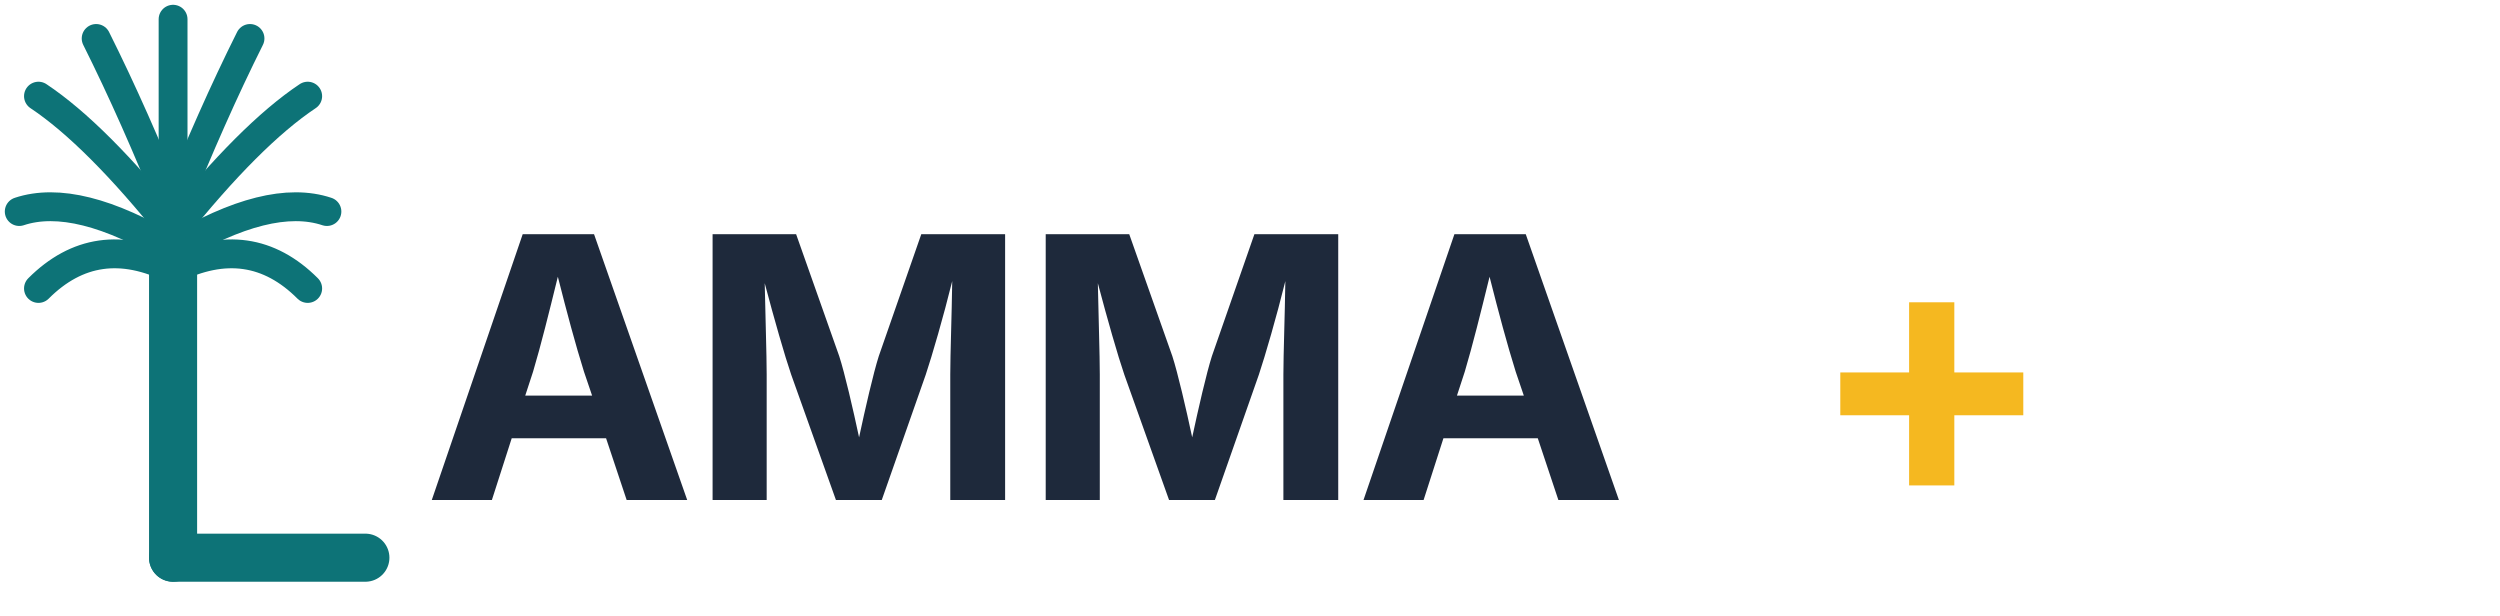
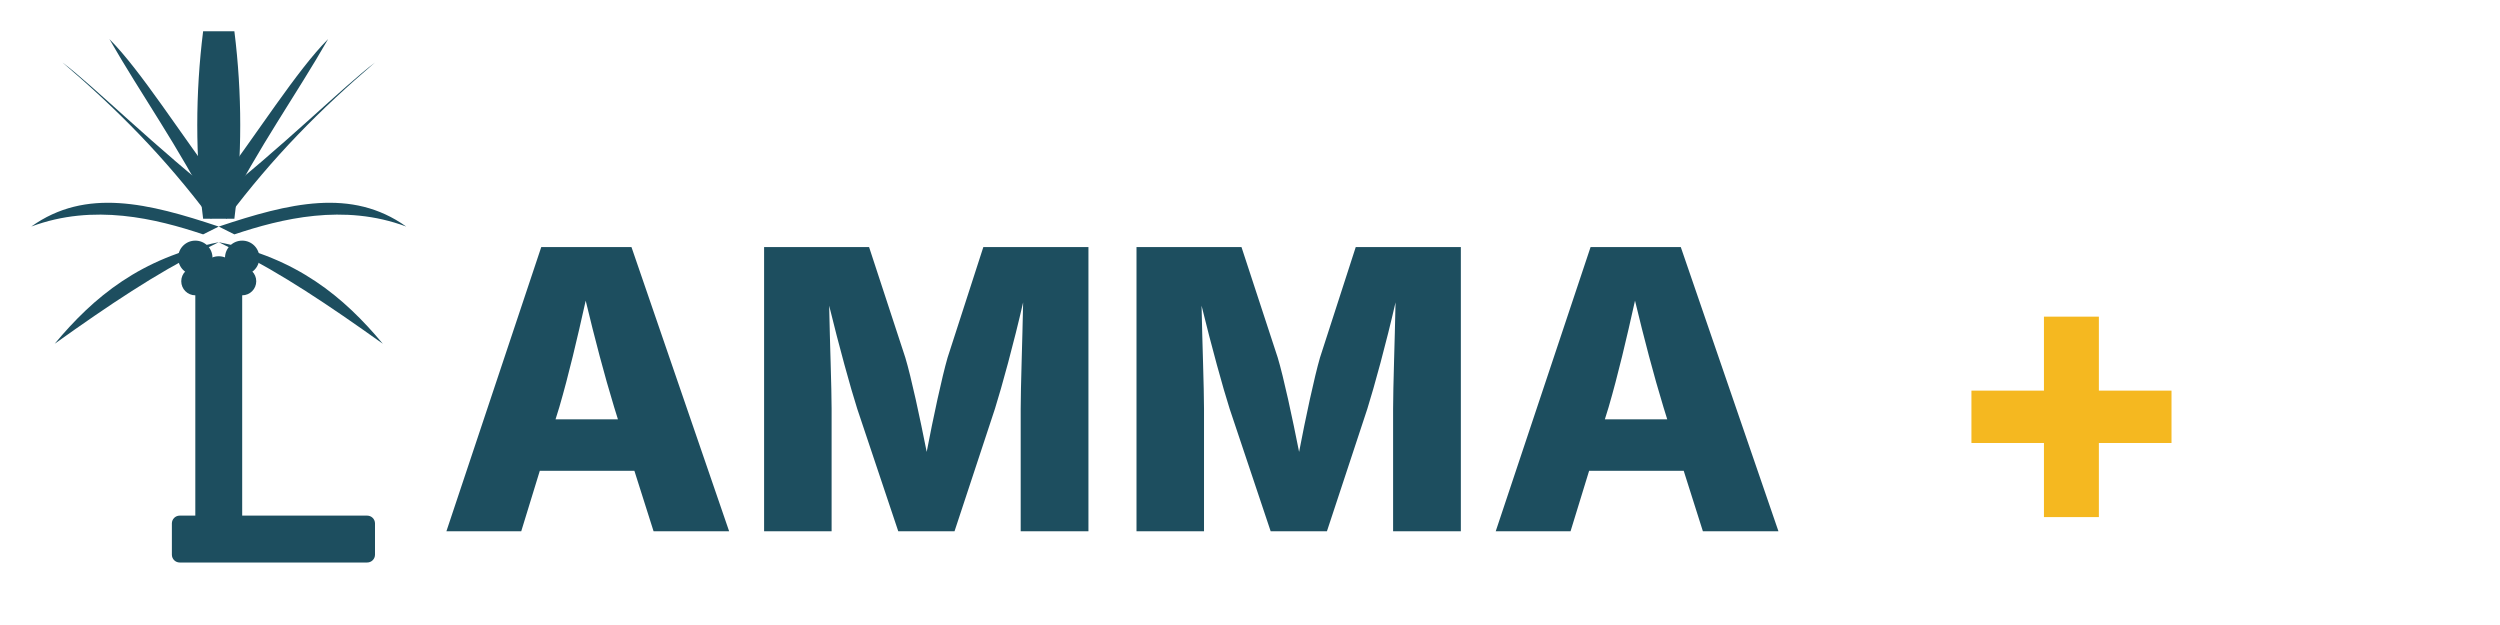
- <svg xmlns="http://www.w3.org/2000/svg" width="260" height="64" viewBox="0 0 260 64" fill="none">
-   <g transform="translate(0, 0)">
-     <path d="M18 58 L18 28" stroke="#0D7377" stroke-width="5" stroke-linecap="round" />
-     <path d="M18 58 L38 58" stroke="#0D7377" stroke-width="5" stroke-linecap="round" />
-     <path d="M18 28 Q10 24 4 30" stroke="#0D7377" stroke-width="3" stroke-linecap="round" fill="none" />
-     <path d="M18 26 Q8 20 2 22" stroke="#0D7377" stroke-width="3" stroke-linecap="round" fill="none" />
-     <path d="M18 24 Q10 14 4 10" stroke="#0D7377" stroke-width="3" stroke-linecap="round" fill="none" />
-     <path d="M18 22 Q14 12 10 4" stroke="#0D7377" stroke-width="3" stroke-linecap="round" fill="none" />
-     <path d="M18 28 Q26 24 32 30" stroke="#0D7377" stroke-width="3" stroke-linecap="round" fill="none" />
-     <path d="M18 26 Q28 20 34 22" stroke="#0D7377" stroke-width="3" stroke-linecap="round" fill="none" />
-     <path d="M18 24 Q26 14 32 10" stroke="#0D7377" stroke-width="3" stroke-linecap="round" fill="none" />
-     <path d="M18 22 Q22 12 26 4" stroke="#0D7377" stroke-width="3" stroke-linecap="round" fill="none" />
-     <path d="M18 24 Q18 12 18 2" stroke="#0D7377" stroke-width="3" stroke-linecap="round" fill="none" />
+ <svg xmlns="http://www.w3.org/2000/svg" width="320" height="80" viewBox="0 0 320 80" fill="none">
+   <g transform="translate(4, 2)">
+     <path d="M22,26 C21,18 21,10 22,2 L26,2 C27,10 27,18 26,26 Z" fill="#1D4E5F" />
+     <path d="M23,26 C17,18 11,12 4,6 C8,9 16,17 25,24 Z" fill="#1D4E5F" />
+     <path d="M25,26 C31,18 37,12 44,6 C40,9 32,17 23,24 Z" fill="#1D4E5F" />
+     <path d="M22,28 C16,26 8,24 0,27 C7,22 15,24 24,27 Z" fill="#1D4E5F" />
+     <path d="M26,28 C32,26 40,24 48,27 C41,22 33,24 24,27 Z" fill="#1D4E5F" />
+     <path d="M22,30 C16,33 10,37 3,42 C8,36 14,31 24,29 Z" fill="#1D4E5F" />
+     <path d="M26,30 C32,33 38,37 45,42 C40,36 34,31 24,29 Z" fill="#1D4E5F" />
+     <path d="M23,25 C19,17 14,10 10,3 C14,7 19,15 25,23 Z" fill="#1D4E5F" />
+     <path d="M25,25 C29,17 34,10 38,3 C34,7 29,15 23,23 Z" fill="#1D4E5F" />
+     <circle cx="21" cy="31" r="2.2" fill="#1D4E5F" />
+     <circle cx="27" cy="31" r="2.2" fill="#1D4E5F" />
+     <circle cx="24" cy="33" r="2.2" fill="#1D4E5F" />
+     <circle cx="21" cy="34" r="1.8" fill="#1D4E5F" />
+     <circle cx="27" cy="34" r="1.8" fill="#1D4E5F" />
+     <rect x="21" y="32" width="6" height="36" rx="1" fill="#1D4E5F" />
+     <rect x="18" y="64" width="26" height="6" rx="1" fill="#1D4E5F" />
  </g>
-   <text x="44" y="52" font-family="Inter, system-ui, sans-serif" font-weight="700" font-size="38" letter-spacing="-0.02em" fill="#1e293b">AMMA</text>
-   <text x="188" y="52" font-family="Inter, system-ui, sans-serif" font-weight="700" font-size="38" fill="#F5B820">+</text>
+   <text x="56" y="68" font-family="Inter, system-ui, sans-serif" font-weight="800" font-size="50" letter-spacing="0.01em" fill="#1D4E5F">AMMA</text>
+   <text x="248" y="68" font-family="Inter, system-ui, sans-serif" font-weight="800" font-size="50" fill="#F5B820">+</text>
</svg>
